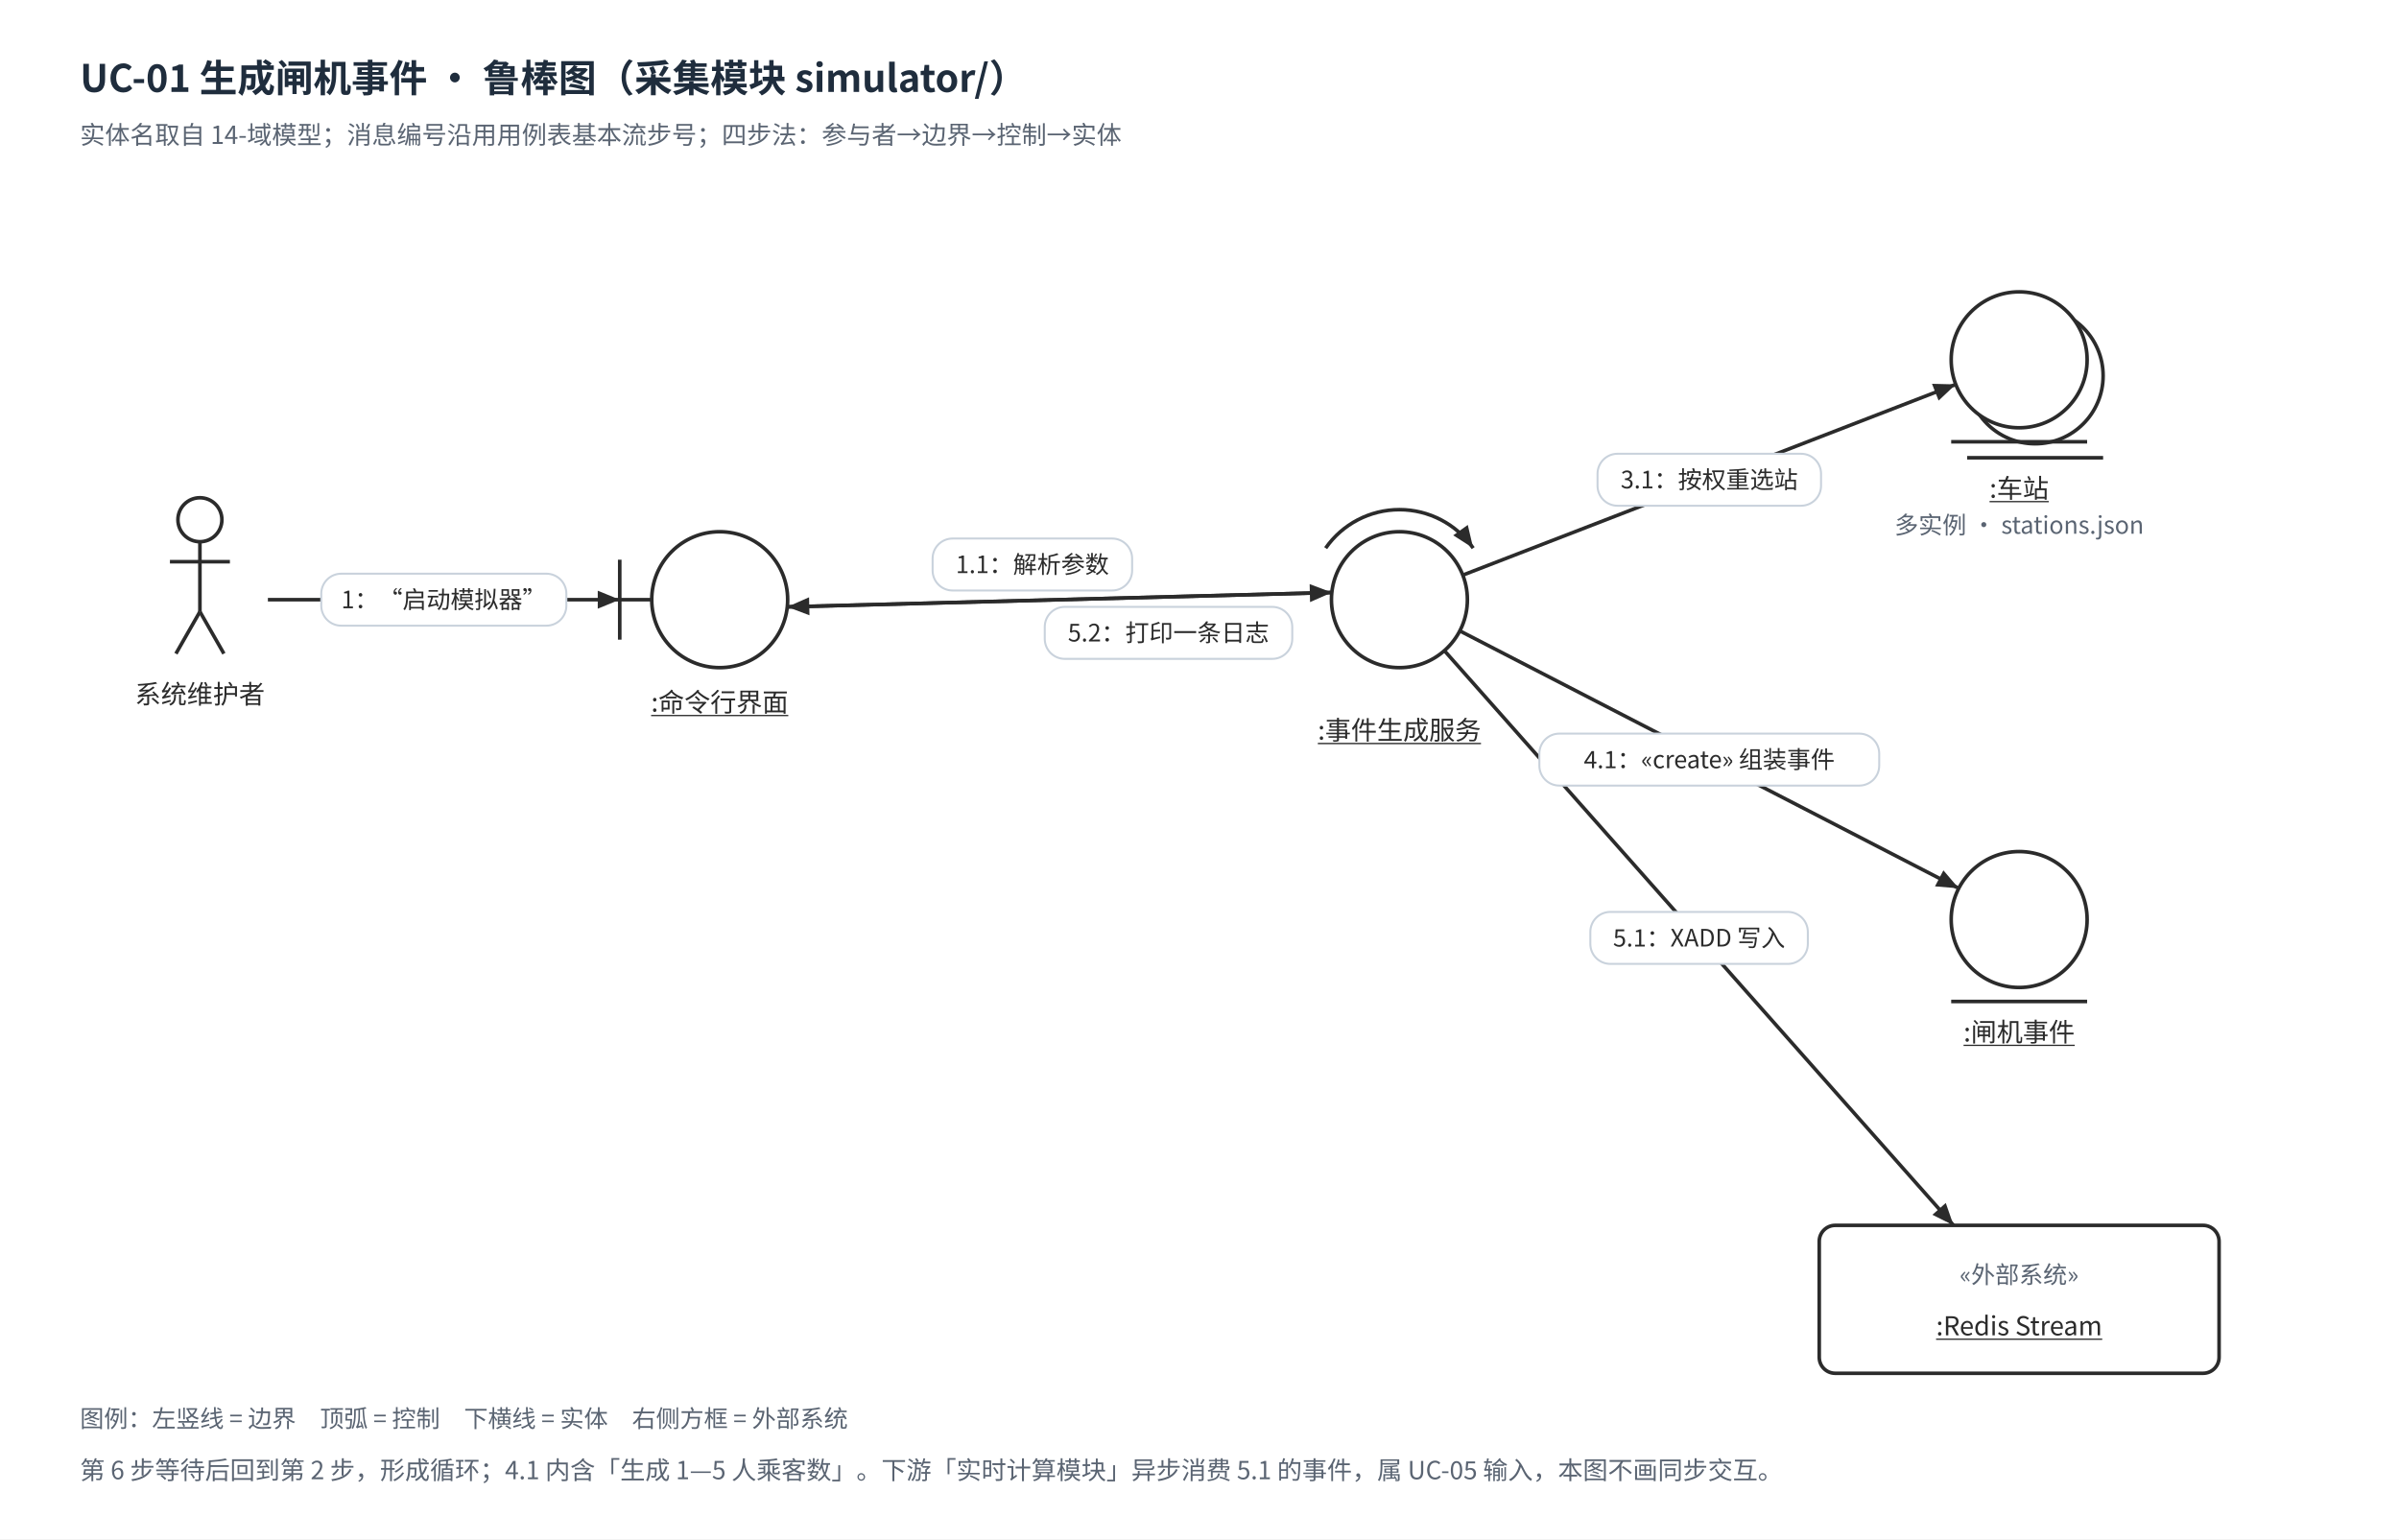
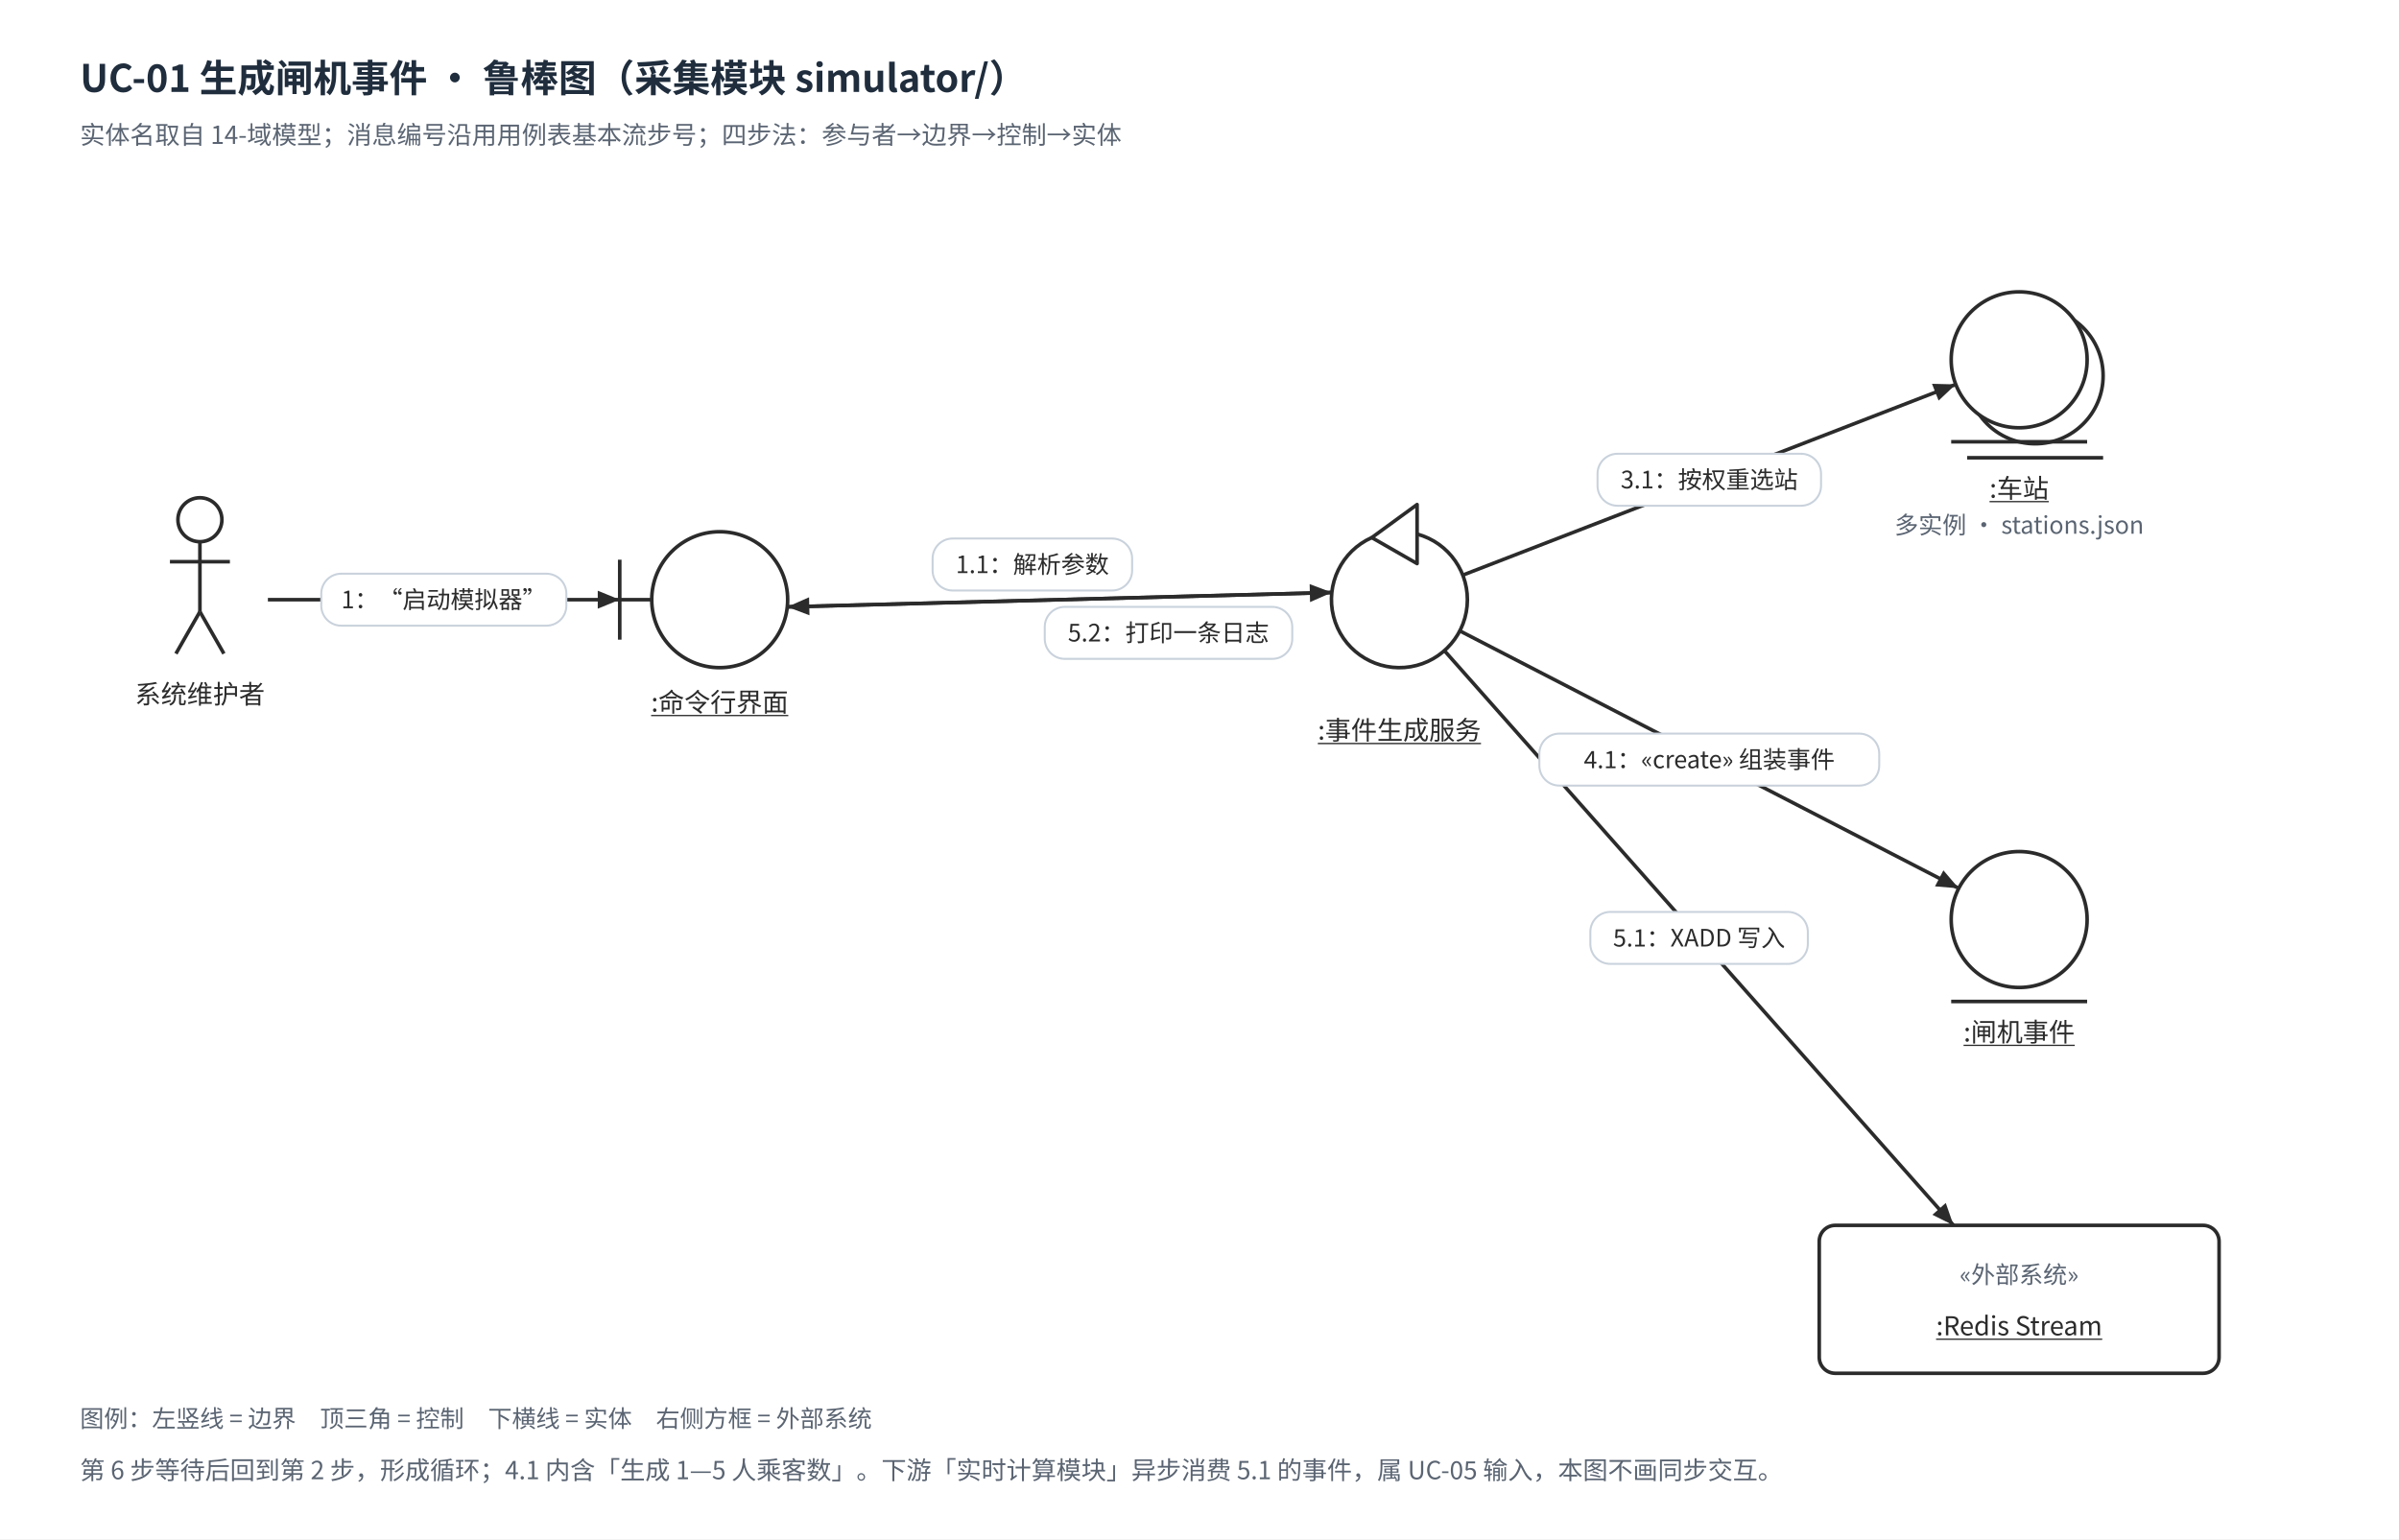
<svg xmlns="http://www.w3.org/2000/svg" width="1200" height="770" viewBox="0 0 1200 770" font-family="Microsoft YaHei, PingFang SC, Noto Sans CJK SC, sans-serif">
  <rect x="0" y="0" width="1200" height="770" fill="#ffffff" />
  <text x="40" y="46" font-size="19" font-weight="700" fill="#1f2d3d">UC-01 生成闸机事件 · 鲁棒图（采集模块 simulator/）</text>
  <text x="40" y="72" font-size="12.5" fill="#5a6472">实体名取自 14-域模型；消息编号沿用用例表基本流步号；四步法：参与者→边界→控制→实体</text>
  <circle cx="100" cy="260" r="11" fill="#fff" stroke="#2b2b2b" stroke-width="1.8" />
  <line x1="100" y1="271" x2="100" y2="306" stroke="#2b2b2b" stroke-width="1.8" />
  <line x1="85" y1="281" x2="115" y2="281" stroke="#2b2b2b" stroke-width="1.8" />
  <line x1="100" y1="306" x2="88" y2="327" stroke="#2b2b2b" stroke-width="1.8" />
  <line x1="100" y1="306" x2="112" y2="327" stroke="#2b2b2b" stroke-width="1.8" />
  <text x="100" y="352" text-anchor="middle" font-size="13" fill="#2b2b2b">系统维护者</text>
  <circle cx="360" cy="300" r="34" fill="#fff" stroke="#2b2b2b" stroke-width="1.8" />
  <line x1="310" y1="280" x2="310" y2="320" stroke="#2b2b2b" stroke-width="1.8" />
  <line x1="310" y1="300" x2="326" y2="300" stroke="#2b2b2b" stroke-width="1.8" />
  <text x="360" y="356" text-anchor="middle" font-size="13" text-decoration="underline" fill="#2b2b2b">:命令行界面</text>
-   <circle cx="700" cy="300" r="34" fill="#fff" stroke="#2b2b2b" stroke-width="1.8" />
-   <path d="M663.1,274.2 A45,45 0 0 1 736.9,274.2" fill="none" stroke="#2b2b2b" stroke-width="1.8" />
-   <path d="M736.9,274.2 L726.9,267.8 L734.2,262.6 Z" fill="#2b2b2b" />
+   <path d="M686.17,268.94 A34,34 0 1 0 708.84,267.17" fill="#fff" stroke="#2b2b2b" stroke-width="1.8" />
+   <path d="M708.84,252.40 L686.17,268.94 L708.84,281.94 Z" fill="#fff" stroke="#2b2b2b" stroke-width="1.8" stroke-linejoin="round" />
  <text x="700" y="370" text-anchor="middle" font-size="13" text-decoration="underline" fill="#2b2b2b">:事件生成服务</text>
  <circle cx="1018" cy="188" r="34" fill="#fff" stroke="#2b2b2b" stroke-width="1.8" />
  <line x1="984" y1="229" x2="1052" y2="229" stroke="#2b2b2b" stroke-width="1.8" />
  <circle cx="1010" cy="180" r="34" fill="#fff" stroke="#2b2b2b" stroke-width="1.8" />
  <line x1="976" y1="221" x2="1044" y2="221" stroke="#2b2b2b" stroke-width="1.8" />
  <text x="1010" y="249" text-anchor="middle" font-size="13" text-decoration="underline" fill="#2b2b2b">:车站</text>
  <text x="1010" y="267" text-anchor="middle" font-size="12" fill="#5a6472">多实例 · stations.json</text>
  <circle cx="1010" cy="460" r="34" fill="#fff" stroke="#2b2b2b" stroke-width="1.8" />
  <line x1="976" y1="501" x2="1044" y2="501" stroke="#2b2b2b" stroke-width="1.8" />
  <text x="1010" y="521" text-anchor="middle" font-size="13" text-decoration="underline" fill="#2b2b2b">:闸机事件</text>
  <rect x="910.0" y="613.0" width="200" height="74" rx="8" fill="#fff" stroke="#2b2b2b" stroke-width="1.8" />
  <text x="1010" y="642" text-anchor="middle" font-size="12" fill="#5a6472">«外部系统»</text>
  <text x="1010" y="668" text-anchor="middle" font-size="13" text-decoration="underline" fill="#2b2b2b">:Redis Stream</text>
  <line x1="134.0" y1="300.0" x2="310.0" y2="300.0" stroke="#2b2b2b" stroke-width="1.8" />
  <path d="M310.0,300.0 L299.0,304.5 L299.0,295.5 Z" fill="#2b2b2b" />
  <line x1="393.8" y1="303.6" x2="666.2" y2="296.4" stroke="#2b2b2b" stroke-width="1.8" />
  <path d="M666.2,296.4 L655.3,301.2 L655.1,292.2 Z" fill="#2b2b2b" />
  <line x1="666.2" y1="296.4" x2="393.8" y2="303.6" stroke="#2b2b2b" stroke-width="1.8" />
  <path d="M393.8,303.6 L404.7,298.8 L404.9,307.8 Z" fill="#2b2b2b" />
  <line x1="731.7" y1="287.7" x2="978.3" y2="192.3" stroke="#2b2b2b" stroke-width="1.8" />
  <path d="M978.3,192.3 L969.7,200.4 L966.4,192.0 Z" fill="#2b2b2b" />
  <line x1="730.2" y1="315.6" x2="979.8" y2="444.4" stroke="#2b2b2b" stroke-width="1.8" />
  <path d="M979.8,444.4 L967.9,443.4 L972.1,435.4 Z" fill="#2b2b2b" />
  <line x1="722.5" y1="325.5" x2="977.2" y2="613.0" stroke="#2b2b2b" stroke-width="1.8" />
  <path d="M977.2,613.0 L966.6,607.7 L973.3,601.8 Z" fill="#2b2b2b" />
  <g>
    <rect x="160.7" y="287.0" width="122.6" height="26" rx="10" fill="#fff" stroke="#c9d2dc" stroke-width="1" />
  </g>
  <text x="222.0" y="304.3" text-anchor="middle" font-size="12" fill="#2b2b2b">1：“启动模拟器”</text>
  <g>
    <rect x="466.5" y="269.4" width="99.8" height="26" rx="10" fill="#fff" stroke="#c9d2dc" stroke-width="1" />
  </g>
  <text x="516.4" y="286.7" text-anchor="middle" font-size="12" fill="#2b2b2b">1.1：解析参数</text>
  <g>
    <rect x="522.6" y="303.6" width="123.8" height="26" rx="10" fill="#fff" stroke="#c9d2dc" stroke-width="1" />
  </g>
  <text x="584.5" y="320.9" text-anchor="middle" font-size="12" fill="#2b2b2b">5.2：打印一条日志</text>
  <g>
    <rect x="799.1" y="227.0" width="111.8" height="26" rx="10" fill="#fff" stroke="#c9d2dc" stroke-width="1" />
  </g>
  <text x="855.0" y="244.3" text-anchor="middle" font-size="12" fill="#2b2b2b">3.1：按权重选站</text>
  <g>
    <rect x="770.0" y="367.0" width="170.0" height="26" rx="10" fill="#fff" stroke="#c9d2dc" stroke-width="1" />
  </g>
  <text x="855.0" y="384.3" text-anchor="middle" font-size="12" fill="#2b2b2b">4.1：«create» 组装事件</text>
  <g>
    <rect x="795.5" y="456.2" width="108.8" height="26" rx="10" fill="#fff" stroke="#c9d2dc" stroke-width="1" />
  </g>
  <text x="849.9" y="473.5" text-anchor="middle" font-size="12" fill="#2b2b2b">5.1：XADD 写入</text>
-   <text x="40" y="714" font-size="12" fill="#5a6472">图例：左竖线 = 边界　顶弧 = 控制　下横线 = 实体　右侧方框 = 外部系统</text>
+   <text x="40" y="714" font-size="12" fill="#5a6472">图例：左竖线 = 边界　顶三角 = 控制　下横线 = 实体　右侧方框 = 外部系统</text>
  <text x="40" y="740" font-size="12.5" fill="#5a6472">第 6 步等待后回到第 2 步，形成循环；4.1 内含「生成 1—5 人乘客数」。下游「实时计算模块」异步消费 5.1 的事件，属 UC-05 输入，本图不画同步交互。</text>
</svg>
